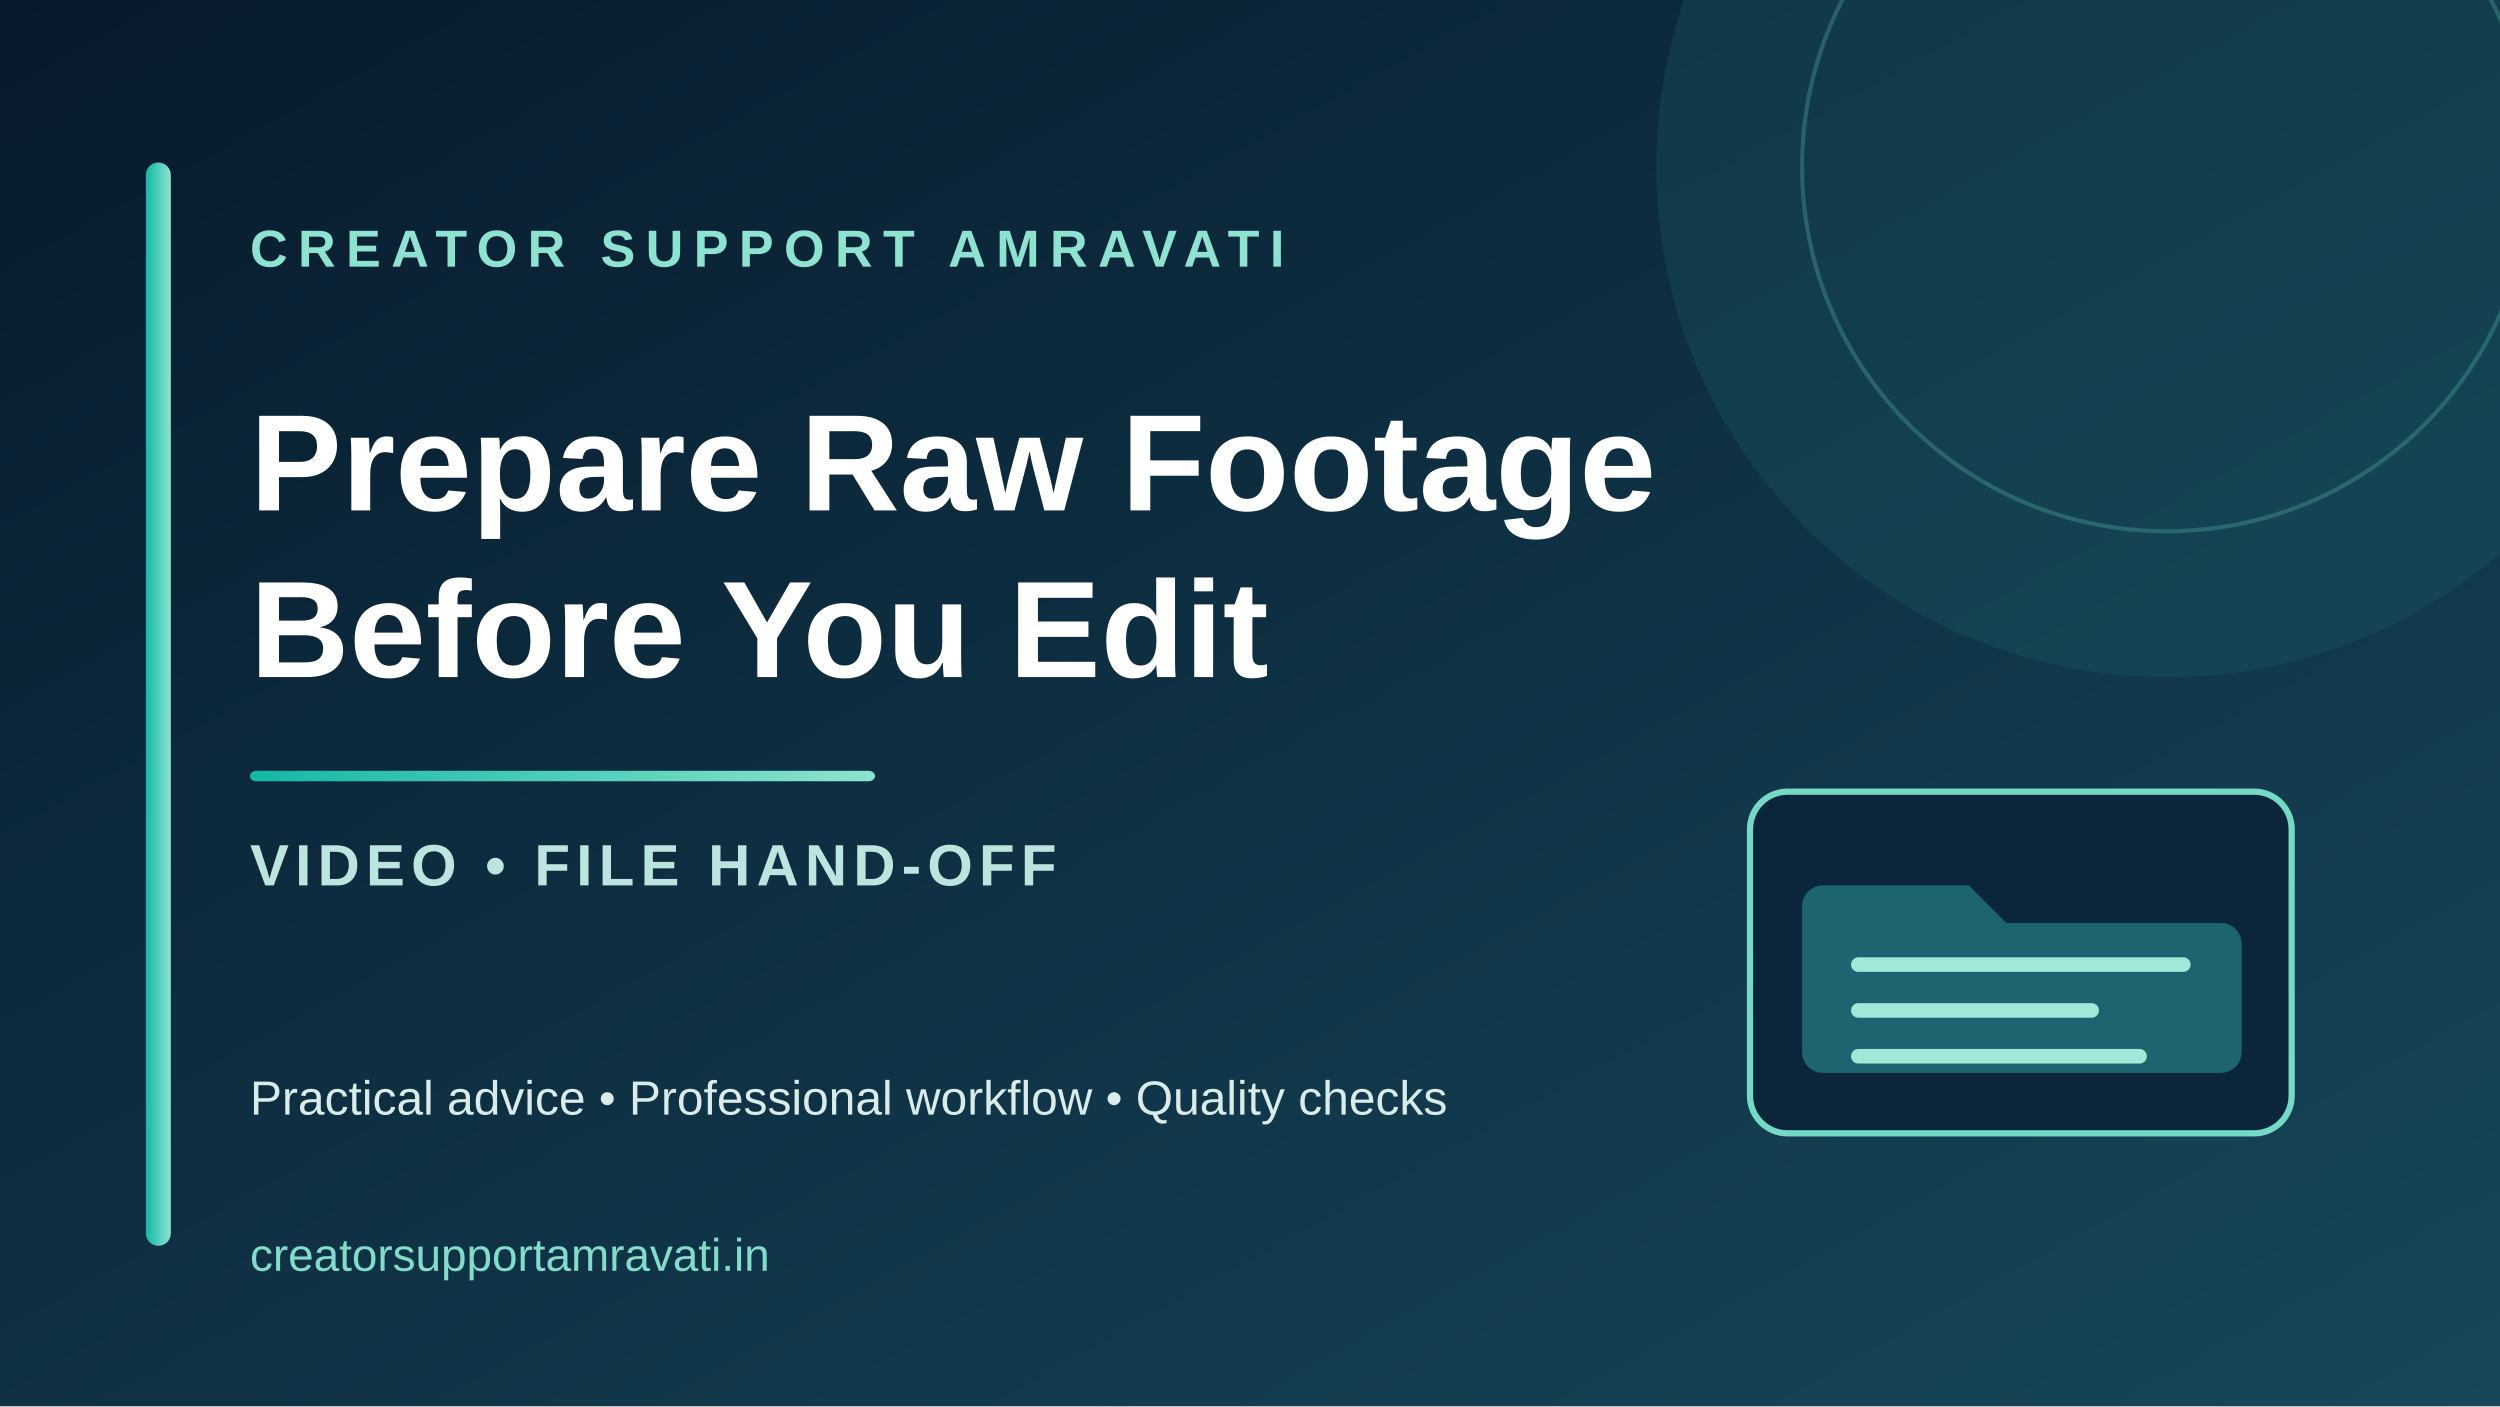
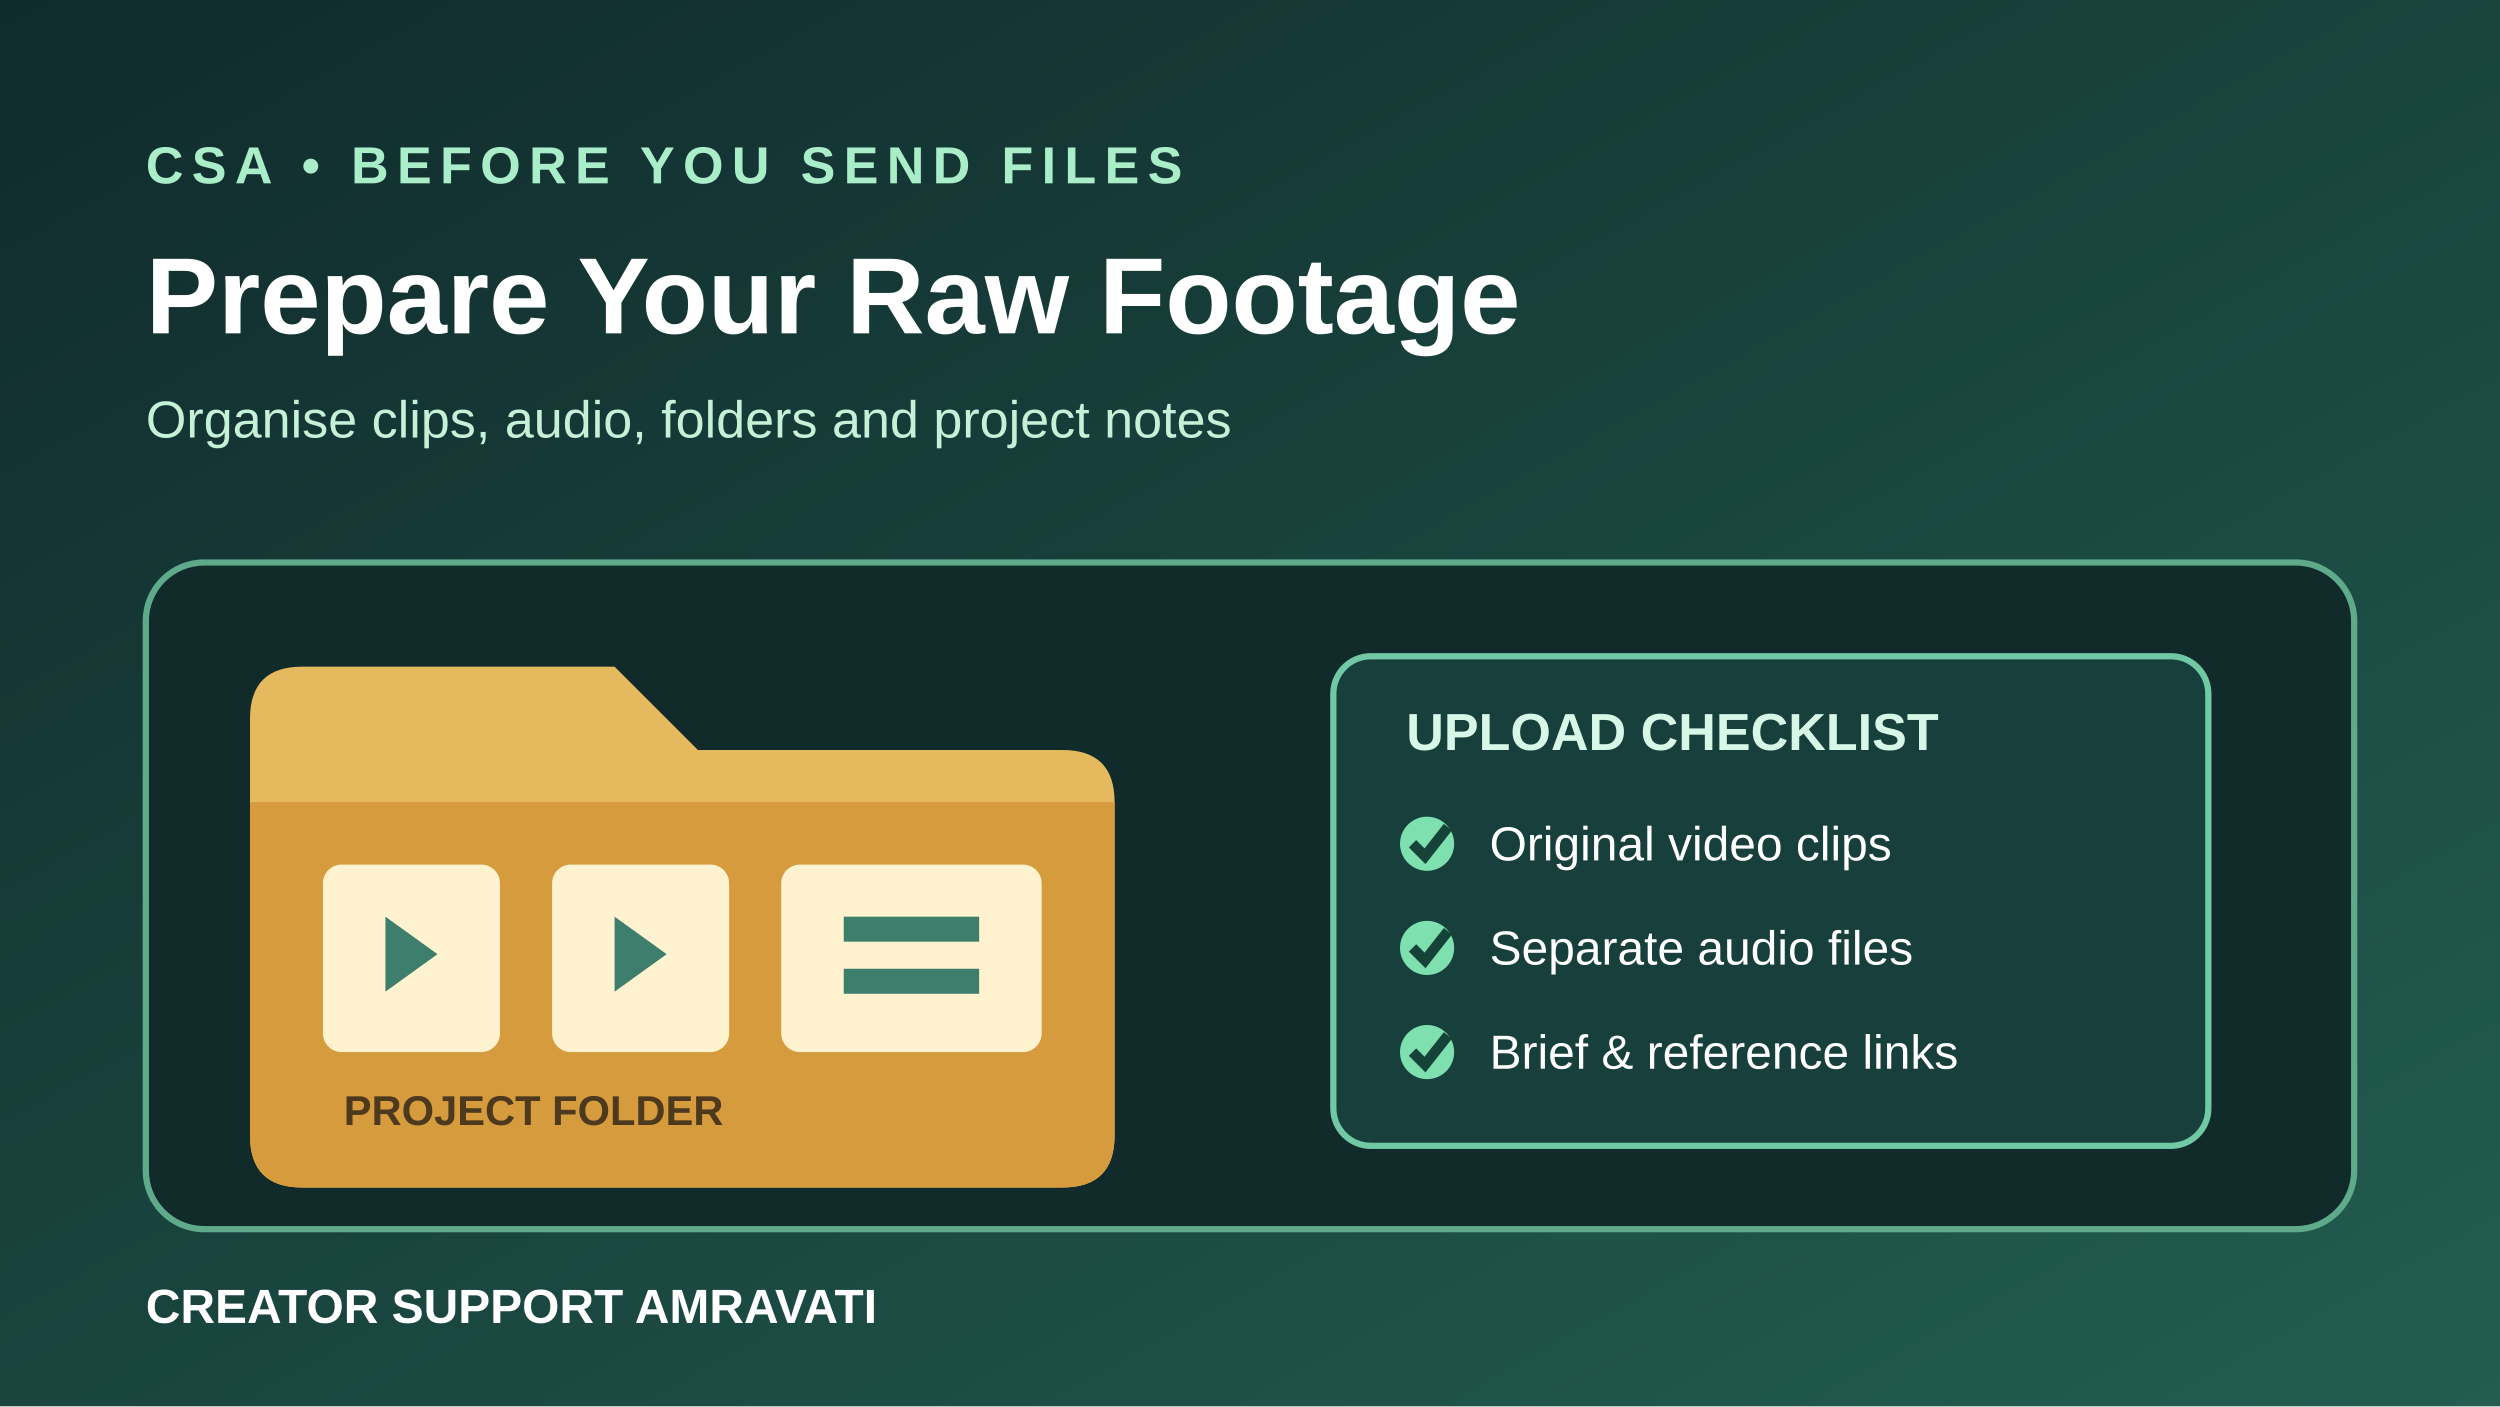
- <svg xmlns="http://www.w3.org/2000/svg" width="1200" height="675" viewBox="0 0 1200 675" role="img" aria-labelledby="title desc">
+ <svg xmlns="http://www.w3.org/2000/svg" width="1200" height="675" viewBox="0 0 1200 675">
  <defs>
-     <linearGradient id="bg" x1="0" y1="0" x2="1" y2="1">
-       <stop stop-color="#071a2c" />
-       <stop offset="1" stop-color="#16475a" />
-     </linearGradient>
-     <linearGradient id="accent" x1="0" y1="0" x2="1" y2="0">
-       <stop stop-color="#13b8a5" />
-       <stop offset="1" stop-color="#8ce3ce" />
+     <linearGradient id="b" x2="1" y2="1">
+       <stop stop-color="#102b2c" />
+       <stop offset="1" stop-color="#225d50" />
    </linearGradient>
  </defs>
-   <rect width="1200" height="675" fill="url(#bg)" />
-   <circle cx="1040" cy="80" r="245" fill="#1e6c70" opacity=".22" />
-   <circle cx="1040" cy="80" r="175" fill="none" stroke="#6fd4c0" stroke-width="2" opacity=".25" />
-   <rect x="70" y="78" width="12" height="520" rx="6" fill="url(#accent)" />
-   <text x="120" y="128" fill="#8de3d0" font-family="Arial,sans-serif" font-size="25" font-weight="700" letter-spacing="5">CREATOR SUPPORT AMRAVATI</text>
-   <text x="120" y="245" fill="#ffffff" font-family="Arial,sans-serif" font-size="66" font-weight="700">Prepare Raw Footage</text>
-   <text x="120" y="325" fill="#ffffff" font-family="Arial,sans-serif" font-size="66" font-weight="700">Before You Edit</text>
-   <rect x="120" y="370" width="300" height="5" rx="3" fill="url(#accent)" />
-   <text x="120" y="425" fill="#bde5df" font-family="Arial,sans-serif" font-size="28" font-weight="600" letter-spacing="3">VIDEO • FILE HAND-OFF</text>
-   <text x="120" y="535" fill="#d9ece9" font-family="Arial,sans-serif" font-size="23">Practical advice • Professional workflow • Quality checks</text>
-   <g transform="translate(840 380)">
-     <rect x="0" y="0" width="260" height="164" rx="18" fill="#0b263a" stroke="#75d9c5" stroke-width="3" />
-     <path d="M35 45h70l18 18h103a10 10 0 0 1 10 10v52a10 10 0 0 1-10 10H35a10 10 0 0 1-10-10V55a10 10 0 0 1 10-10Z" fill="#1b6470" />
-     <path d="M52 83h156M52 105h112M52 127h135" stroke="#a0e8d8" stroke-width="7" stroke-linecap="round" />
+   <rect width="1200" height="675" fill="url(#b)" />
+   <text x="70" y="88" fill="#a9edc9" font-family="Arial" font-size="25" font-weight="700" letter-spacing="4">CSA • BEFORE YOU SEND FILES</text>
+   <text x="70" y="160" fill="#fff" font-family="Arial" font-size="52" font-weight="700">Prepare Your Raw Footage</text>
+   <text x="70" y="210" fill="#c5f1d8" font-family="Arial" font-size="25">Organise clips, audio, folders and project notes</text>
+   <rect x="70" y="270" width="1060" height="320" rx="28" fill="#102b2a" stroke="#5eaa8b" stroke-width="3" />
+   <g transform="translate(120 320)">
+     <path d="M0 25 Q0 0 25 0 H175 L215 40 H390 Q415 40 415 65 V225 Q415 250 390 250 H25 Q0 250 0 225Z" fill="#e5b95e" />
+     <path d="M0 65H415V225Q415 250 390 250H25Q0 250 0 225Z" fill="#d69b3d" />
+     <g fill="#fff3cf">
+       <rect x="35" y="95" width="85" height="90" rx="9" />
+       <rect x="145" y="95" width="85" height="90" rx="9" />
+       <rect x="255" y="95" width="125" height="90" rx="9" />
+     </g>
+     <g fill="#3d7f6c">
+       <path d="M65 120l25 18-25 18Z" />
+       <path d="M175 120l25 18-25 18Z" />
+       <path d="M285 120h65v12h-65zm0 25h65v12h-65z" />
+     </g>
+     <text x="45" y="220" fill="#4d3a1e" font-family="Arial" font-size="20" font-weight="700">PROJECT FOLDER</text>
  </g>
-   <text x="120" y="610" fill="#83dcca" font-family="Arial,sans-serif" font-size="22">creatorsupportamravati.in</text>
+   <g transform="translate(640 315)">
+     <rect x="0" y="0" width="420" height="235" rx="18" fill="#173f3b" stroke="#70c9a4" stroke-width="3" />
+     <text x="35" y="45" fill="#d7f8e7" font-family="Arial" font-size="25" font-weight="700">UPLOAD CHECKLIST</text>
+     <g fill="#7ee0ae">
+       <circle cx="45" cy="90" r="13" />
+       <circle cx="45" cy="140" r="13" />
+       <circle cx="45" cy="190" r="13" />
+     </g>
+     <g stroke="#164337" stroke-width="5" fill="none">
+       <path d="M38 90l6 6 11-14M38 140l6 6 11-14M38 190l6 6 11-14" />
+     </g>
+     <g fill="#fff" font-family="Arial" font-size="23">
+       <text x="75" y="98">Original video clips</text>
+       <text x="75" y="148">Separate audio files</text>
+       <text x="75" y="198">Brief &amp; reference links</text>
+     </g>
+   </g>
+   <text x="70" y="635" fill="#fff" font-family="Arial" font-size="23" font-weight="700">CREATOR SUPPORT AMRAVATI</text>
</svg>
